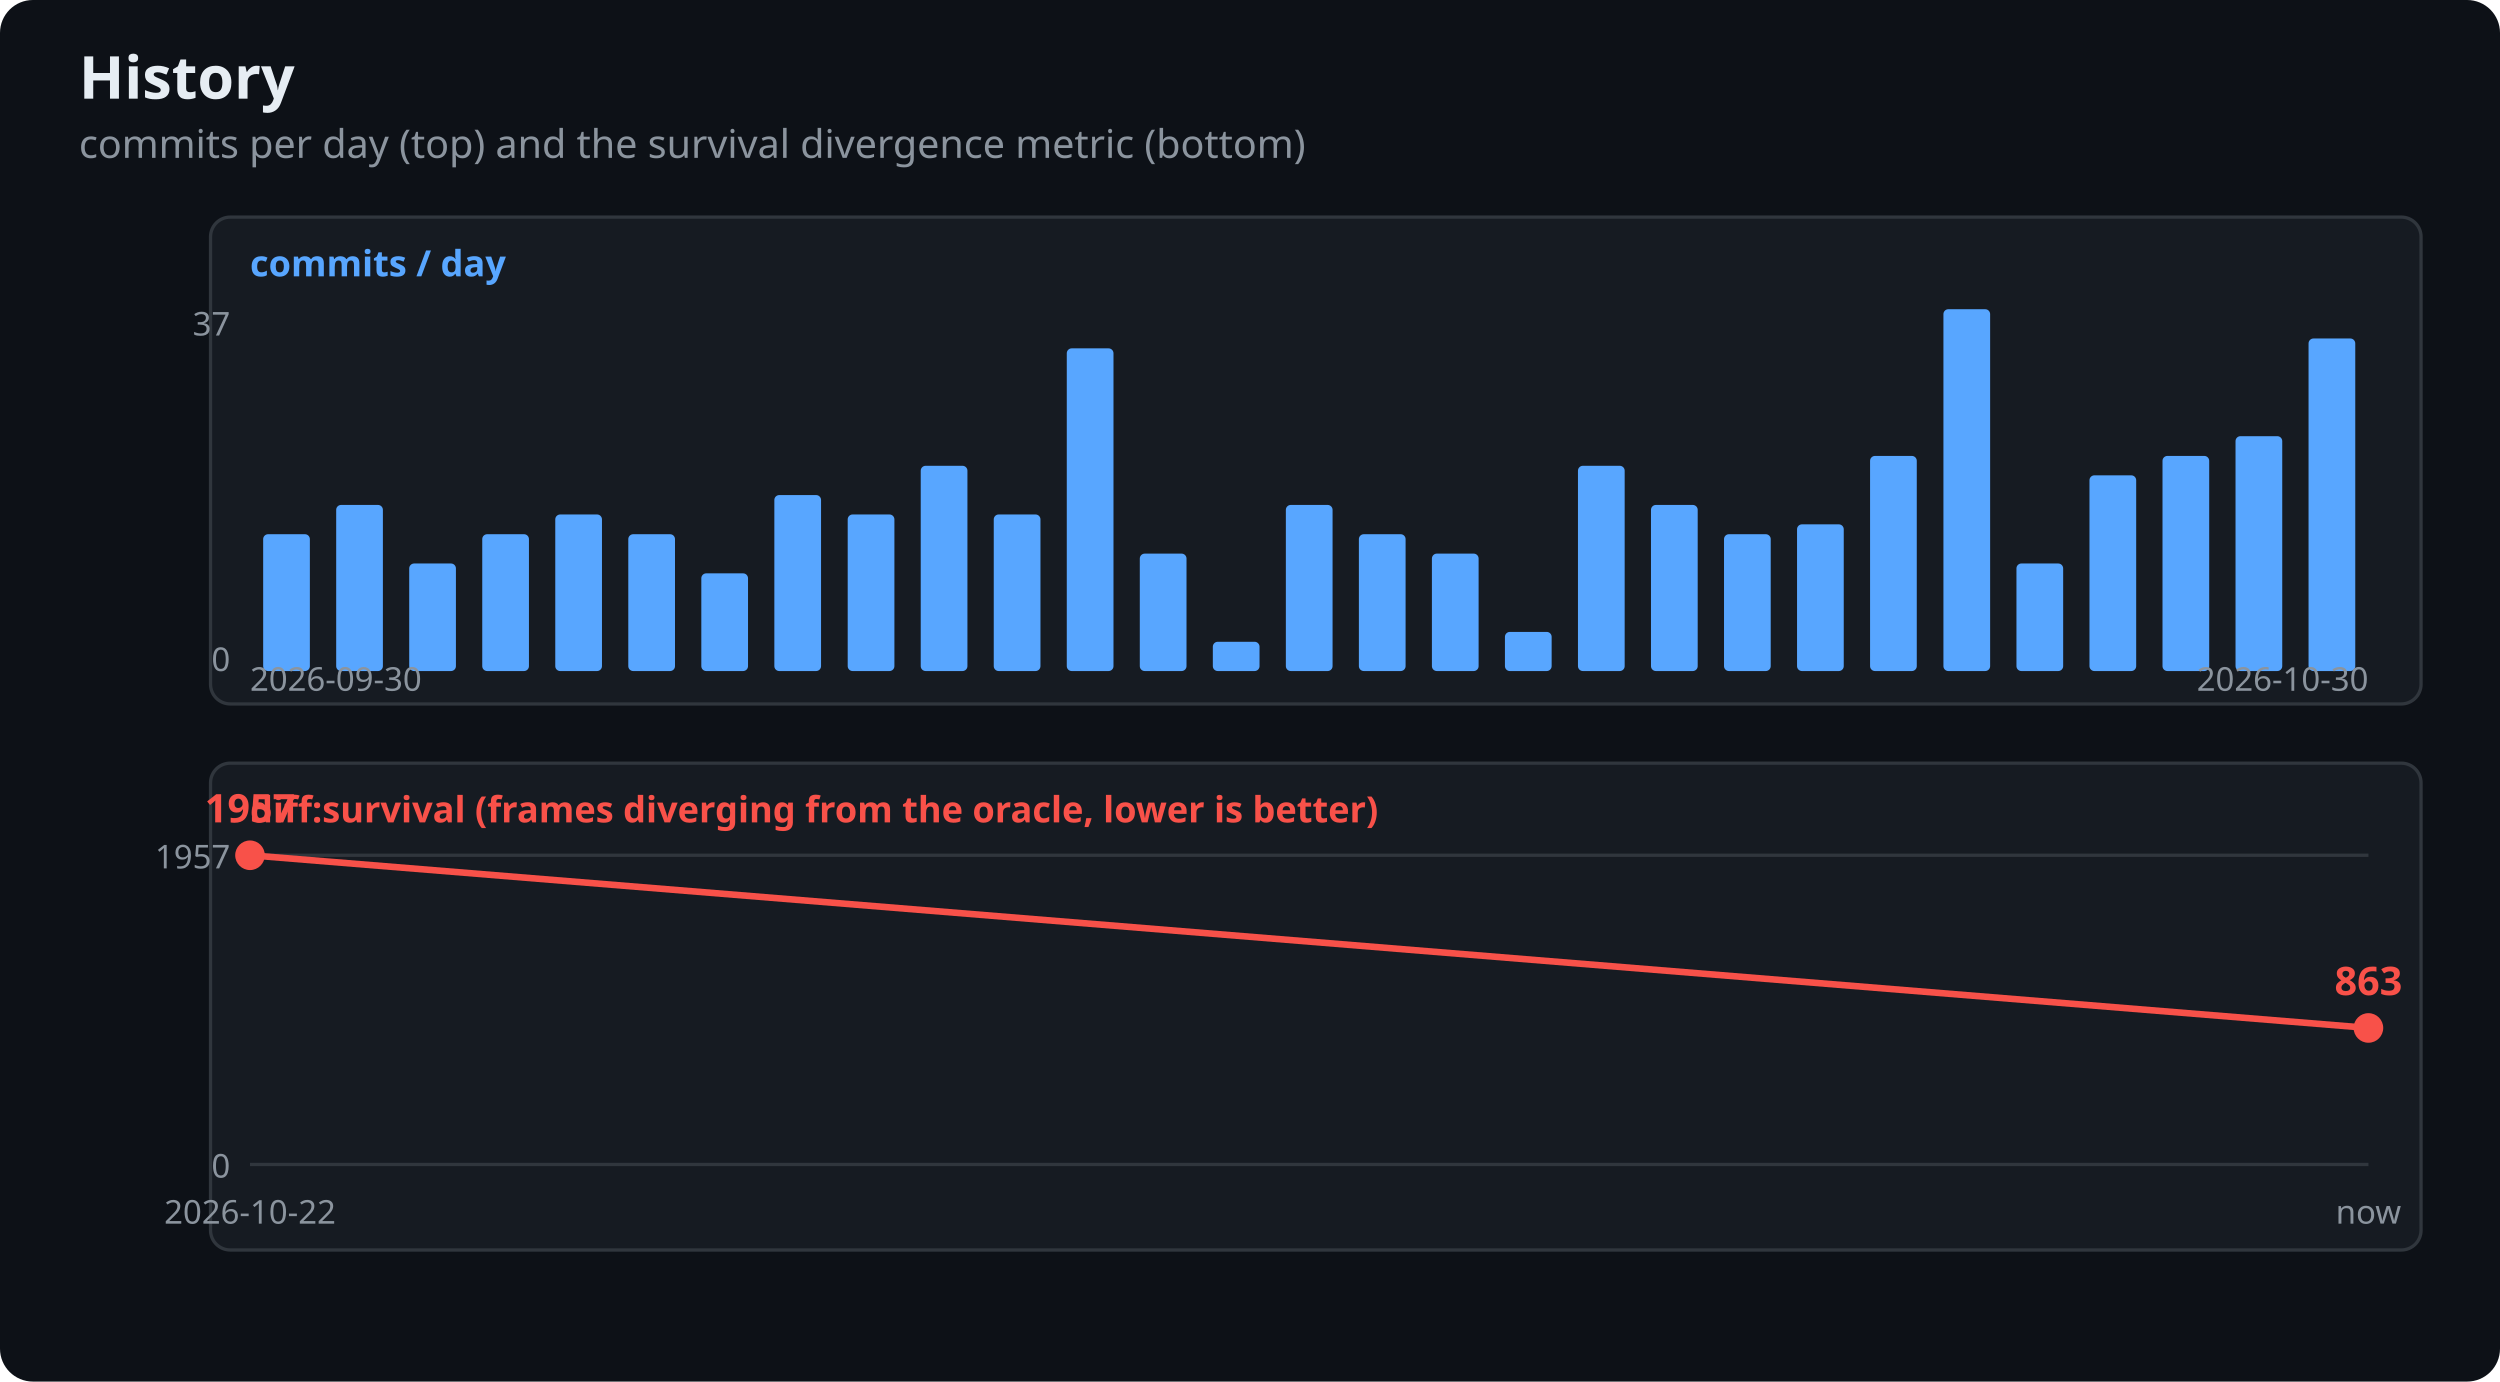
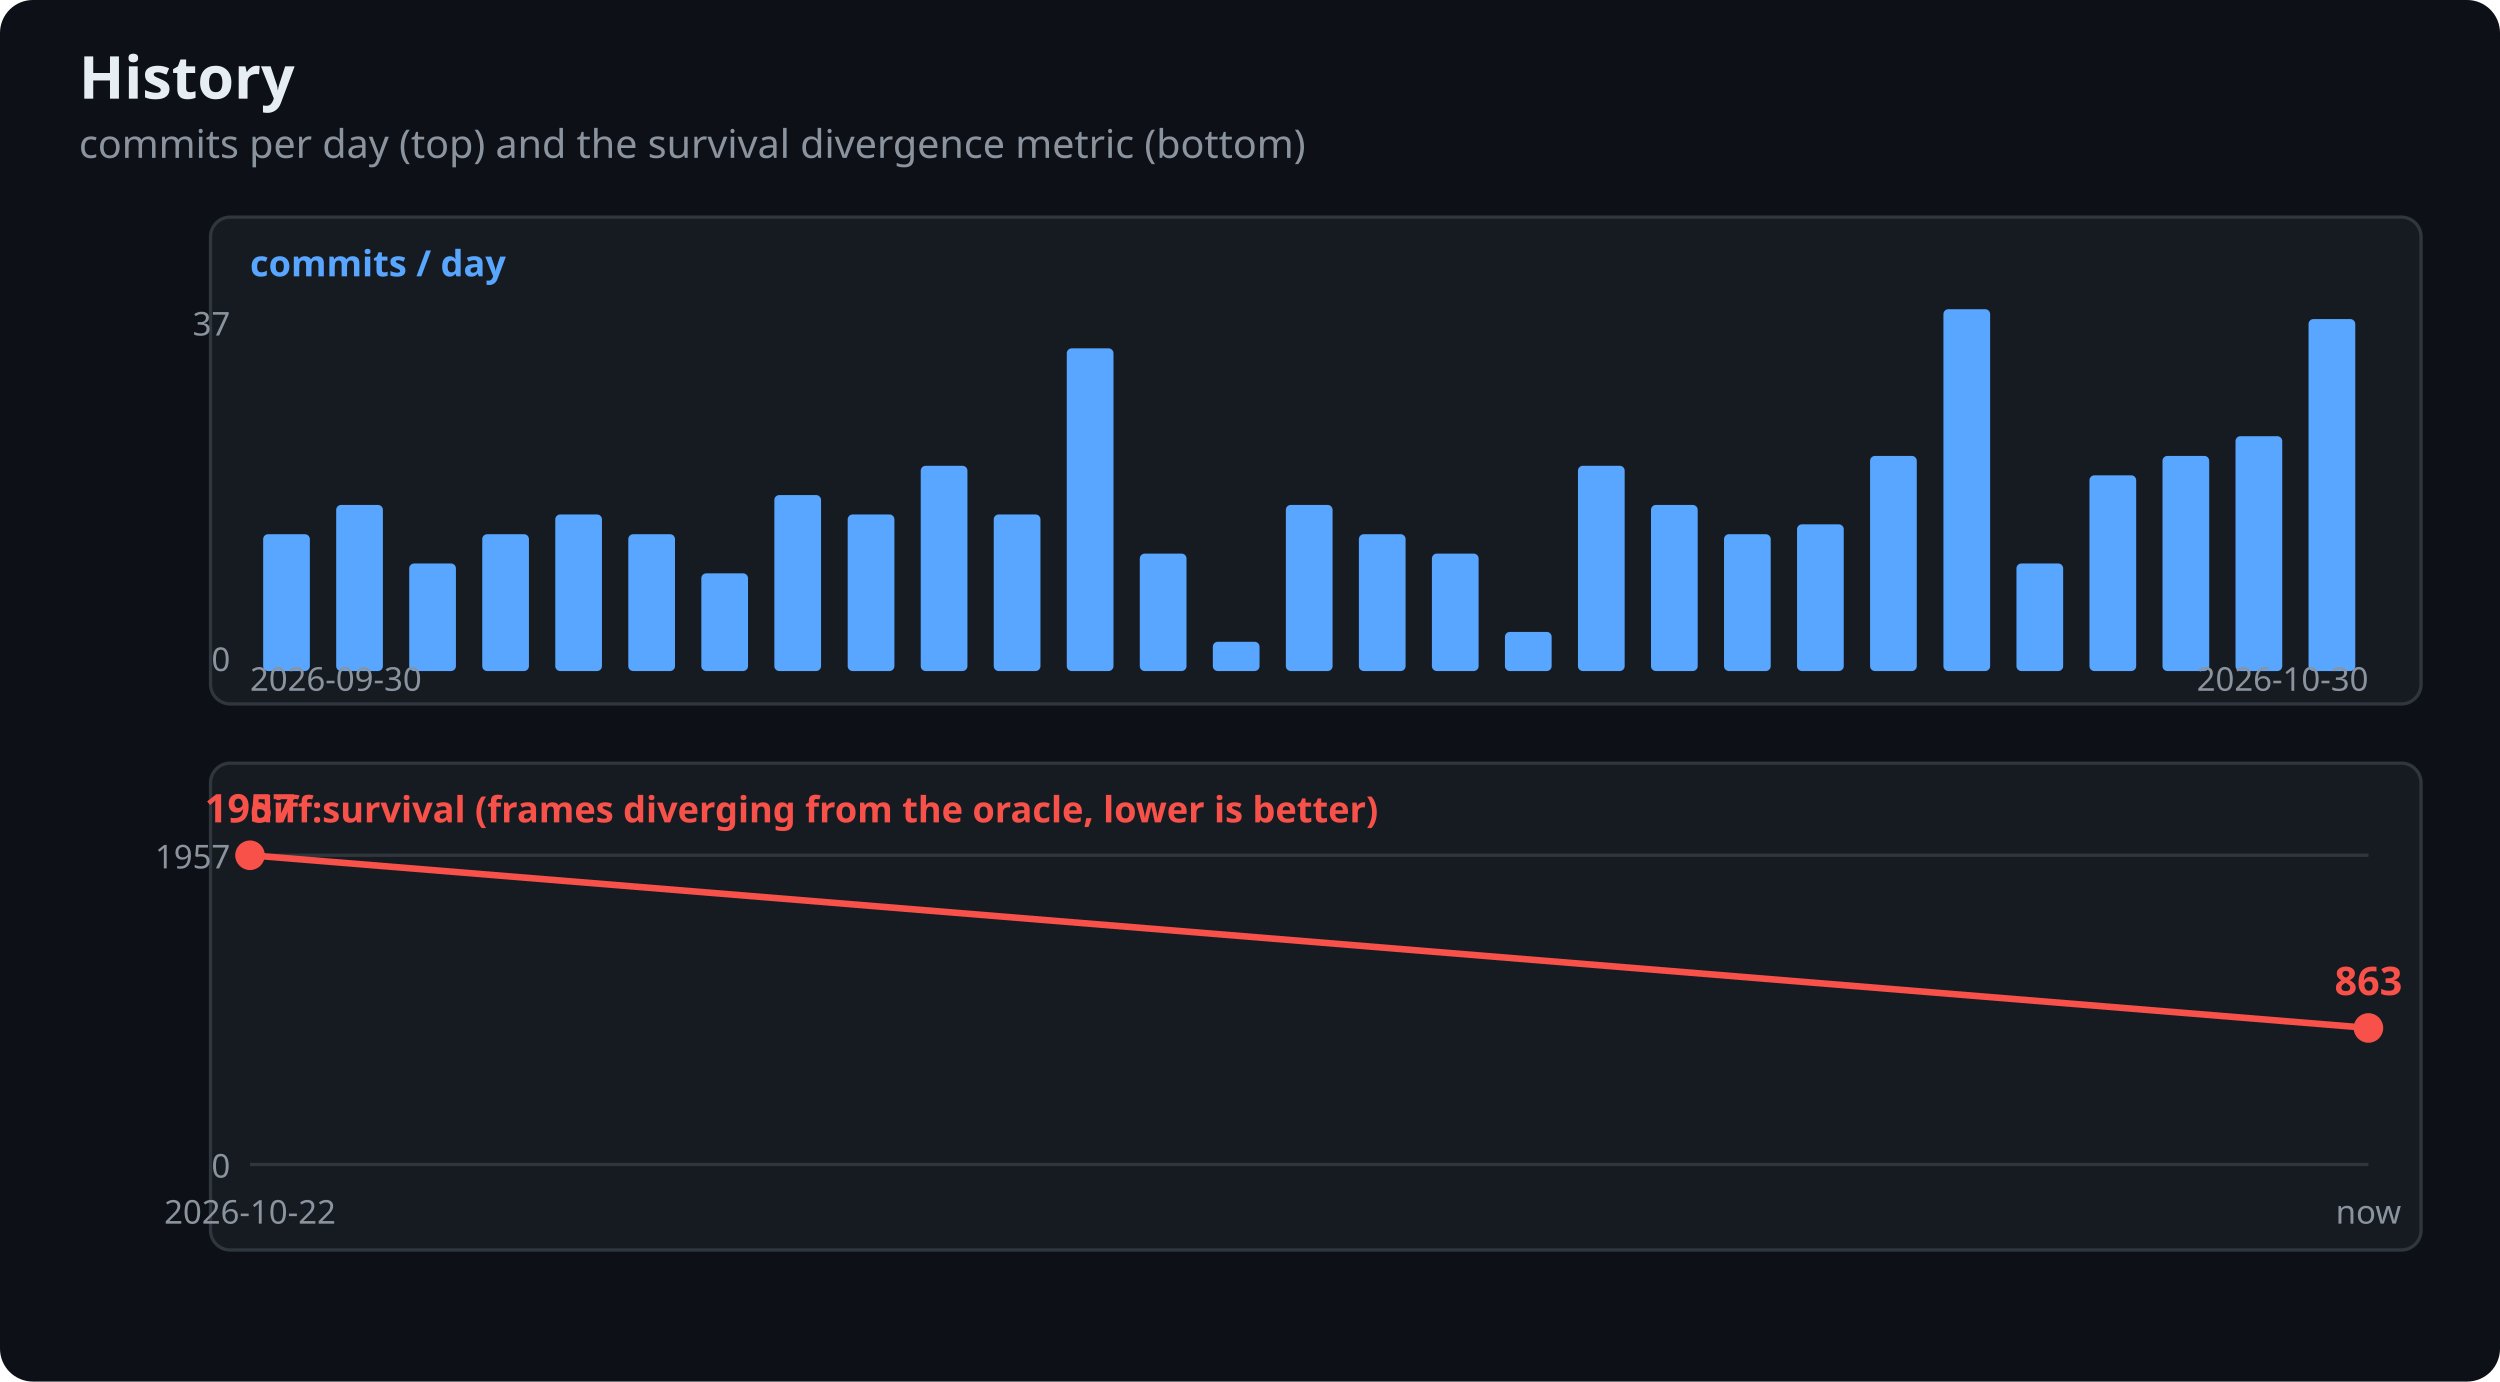
<svg xmlns="http://www.w3.org/2000/svg" width="760" height="420" viewBox="0 0 760 420" font-family="Segoe UI,Ubuntu,sans-serif">
  <rect width="760" height="420" rx="10" fill="#0d1117" />
  <text x="24" y="30" fill="#e6edf3" font-size="18" font-weight="600">History</text>
  <text x="24" y="48" fill="#8b949e" font-size="12">commits per day (top) and the survival divergence metric (bottom)</text>
  <rect x="64" y="66" width="672" height="148" fill="#161b22" stroke="#30363d" rx="6" />
  <text x="76" y="84" fill="#58a6ff" font-size="11" font-weight="600">commits / day</text>
  <rect x="80.0" y="162.4" width="14.2" height="41.6" fill="#58a6ff" rx="1.5" />
  <rect x="102.2" y="153.5" width="14.2" height="50.5" fill="#58a6ff" rx="1.5" />
  <rect x="124.4" y="171.3" width="14.2" height="32.7" fill="#58a6ff" rx="1.5" />
  <rect x="146.6" y="162.4" width="14.2" height="41.6" fill="#58a6ff" rx="1.5" />
  <rect x="168.8" y="156.4" width="14.2" height="47.6" fill="#58a6ff" rx="1.5" />
  <rect x="191.0" y="162.4" width="14.2" height="41.6" fill="#58a6ff" rx="1.5" />
  <rect x="213.2" y="174.3" width="14.2" height="29.7" fill="#58a6ff" rx="1.5" />
  <rect x="235.4" y="150.5" width="14.2" height="53.5" fill="#58a6ff" rx="1.5" />
  <rect x="257.7" y="156.4" width="14.2" height="47.6" fill="#58a6ff" rx="1.5" />
  <rect x="279.9" y="141.6" width="14.2" height="62.4" fill="#58a6ff" rx="1.5" />
  <rect x="302.1" y="156.4" width="14.2" height="47.6" fill="#58a6ff" rx="1.5" />
  <rect x="324.3" y="105.9" width="14.2" height="98.1" fill="#58a6ff" rx="1.5" />
  <rect x="346.5" y="168.3" width="14.2" height="35.7" fill="#58a6ff" rx="1.5" />
  <rect x="368.7" y="195.1" width="14.2" height="8.9" fill="#58a6ff" rx="1.5" />
  <rect x="390.9" y="153.5" width="14.2" height="50.5" fill="#58a6ff" rx="1.5" />
  <rect x="413.1" y="162.4" width="14.2" height="41.6" fill="#58a6ff" rx="1.5" />
  <rect x="435.3" y="168.3" width="14.2" height="35.7" fill="#58a6ff" rx="1.5" />
  <rect x="457.5" y="192.1" width="14.2" height="11.9" fill="#58a6ff" rx="1.5" />
  <rect x="479.7" y="141.6" width="14.2" height="62.4" fill="#58a6ff" rx="1.5" />
  <rect x="501.9" y="153.5" width="14.2" height="50.5" fill="#58a6ff" rx="1.5" />
  <rect x="524.1" y="162.4" width="14.2" height="41.6" fill="#58a6ff" rx="1.5" />
  <rect x="546.3" y="159.4" width="14.2" height="44.6" fill="#58a6ff" rx="1.5" />
  <rect x="568.5" y="138.6" width="14.2" height="65.4" fill="#58a6ff" rx="1.5" />
  <rect x="590.8" y="94.0" width="14.2" height="110.0" fill="#58a6ff" rx="1.5" />
  <rect x="613.0" y="171.3" width="14.2" height="32.7" fill="#58a6ff" rx="1.5" />
  <rect x="635.2" y="144.5" width="14.2" height="59.5" fill="#58a6ff" rx="1.5" />
  <rect x="657.4" y="138.6" width="14.2" height="65.4" fill="#58a6ff" rx="1.5" />
  <rect x="679.6" y="132.6" width="14.2" height="71.4" fill="#58a6ff" rx="1.5" />
-   <rect x="701.8" y="102.9" width="14.2" height="101.1" fill="#58a6ff" rx="1.5" />
+   <rect x="701.8" y="97.0" width="14.2" height="107.0" fill="#58a6ff" rx="1.5" />
  <text x="70" y="102" fill="#8b949e" font-size="10" text-anchor="end">37</text>
  <text x="70" y="204" fill="#8b949e" font-size="10" text-anchor="end">0</text>
  <text x="76" y="210" fill="#8b949e" font-size="10">2026-09-30</text>
  <text x="720" y="210" fill="#8b949e" font-size="10" text-anchor="end">2026-10-30</text>
  <rect x="64" y="232" width="672" height="148" fill="#161b22" stroke="#30363d" rx="6" />
  <text x="76" y="250" fill="#f85149" font-size="11" font-weight="600">diff:survival (frames diverging from the oracle, lower is better)</text>
  <line x1="76" y1="354.0" x2="720" y2="354.0" stroke="#30363d" stroke-width="1" />
  <text x="70" y="358.0" fill="#8b949e" font-size="10" text-anchor="end">0</text>
  <line x1="76" y1="260.0" x2="720" y2="260.0" stroke="#30363d" stroke-width="1" />
  <text x="70" y="264.0" fill="#8b949e" font-size="10" text-anchor="end">1957</text>
  <circle cx="76.0" cy="260.0" r="4.5" fill="#f85149" />
  <text x="76.0" y="250.0" fill="#f85149" font-size="12" font-weight="600" text-anchor="middle">1957</text>
  <text x="76.0" y="372" fill="#8b949e" font-size="10" text-anchor="middle">2026-10-22</text>
  <circle cx="720.0" cy="312.5" r="4.5" fill="#f85149" />
  <text x="720.0" y="302.5" fill="#f85149" font-size="12" font-weight="600" text-anchor="middle">863</text>
  <text x="720.0" y="372" fill="#8b949e" font-size="10" text-anchor="middle">now</text>
  <polyline points="76.0,260.0 720.0,312.5" fill="none" stroke="#f85149" stroke-width="2" />
</svg>
